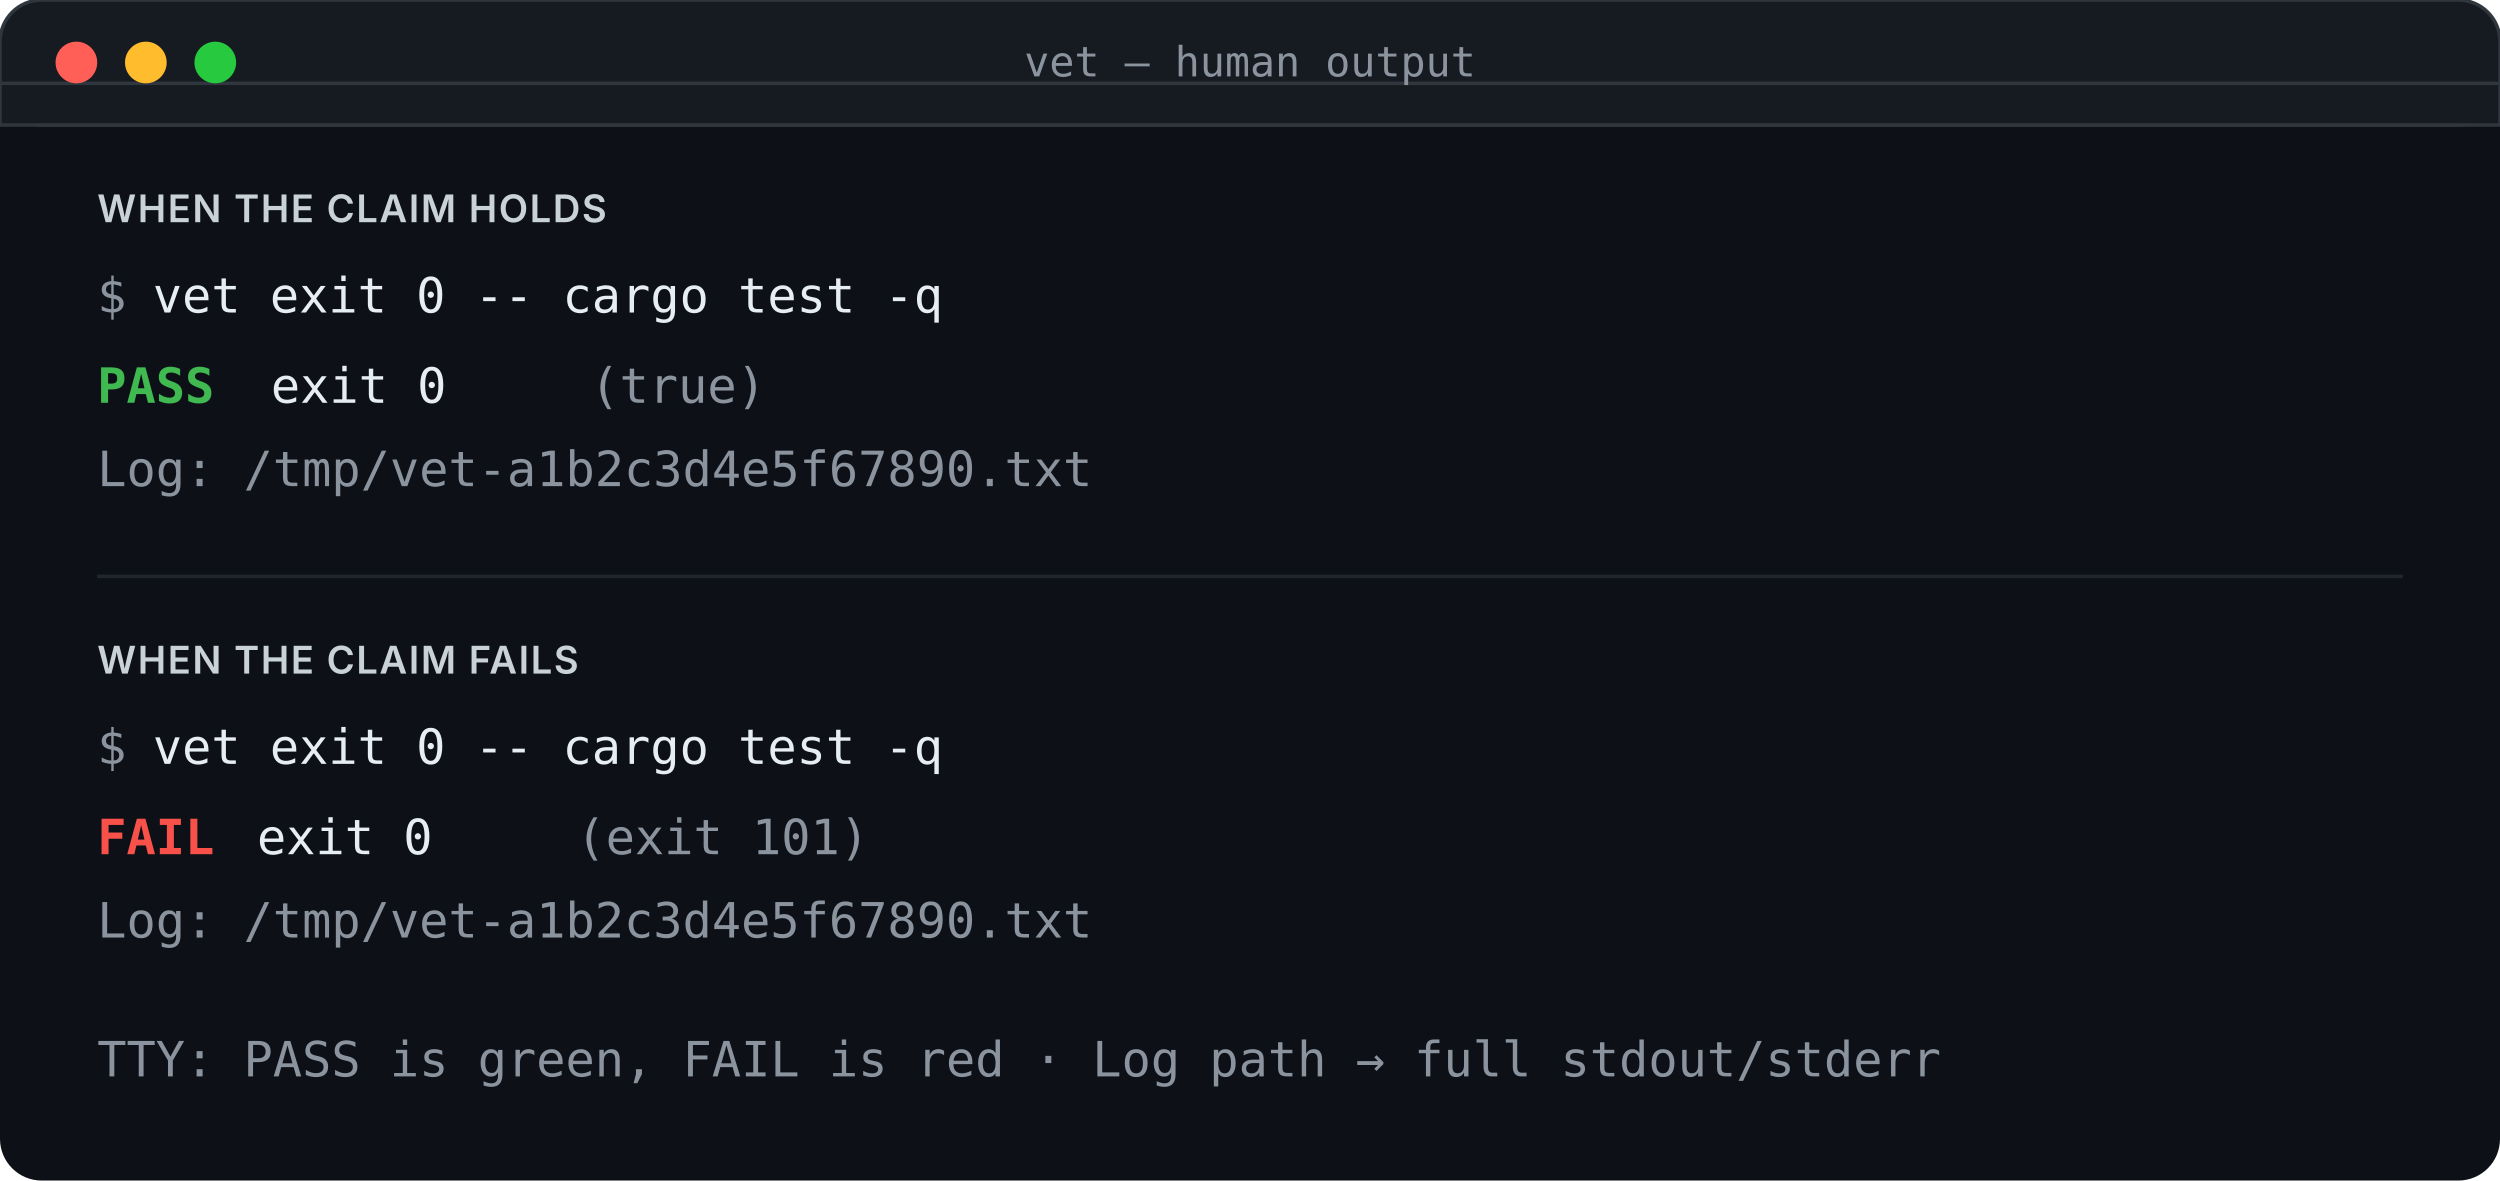
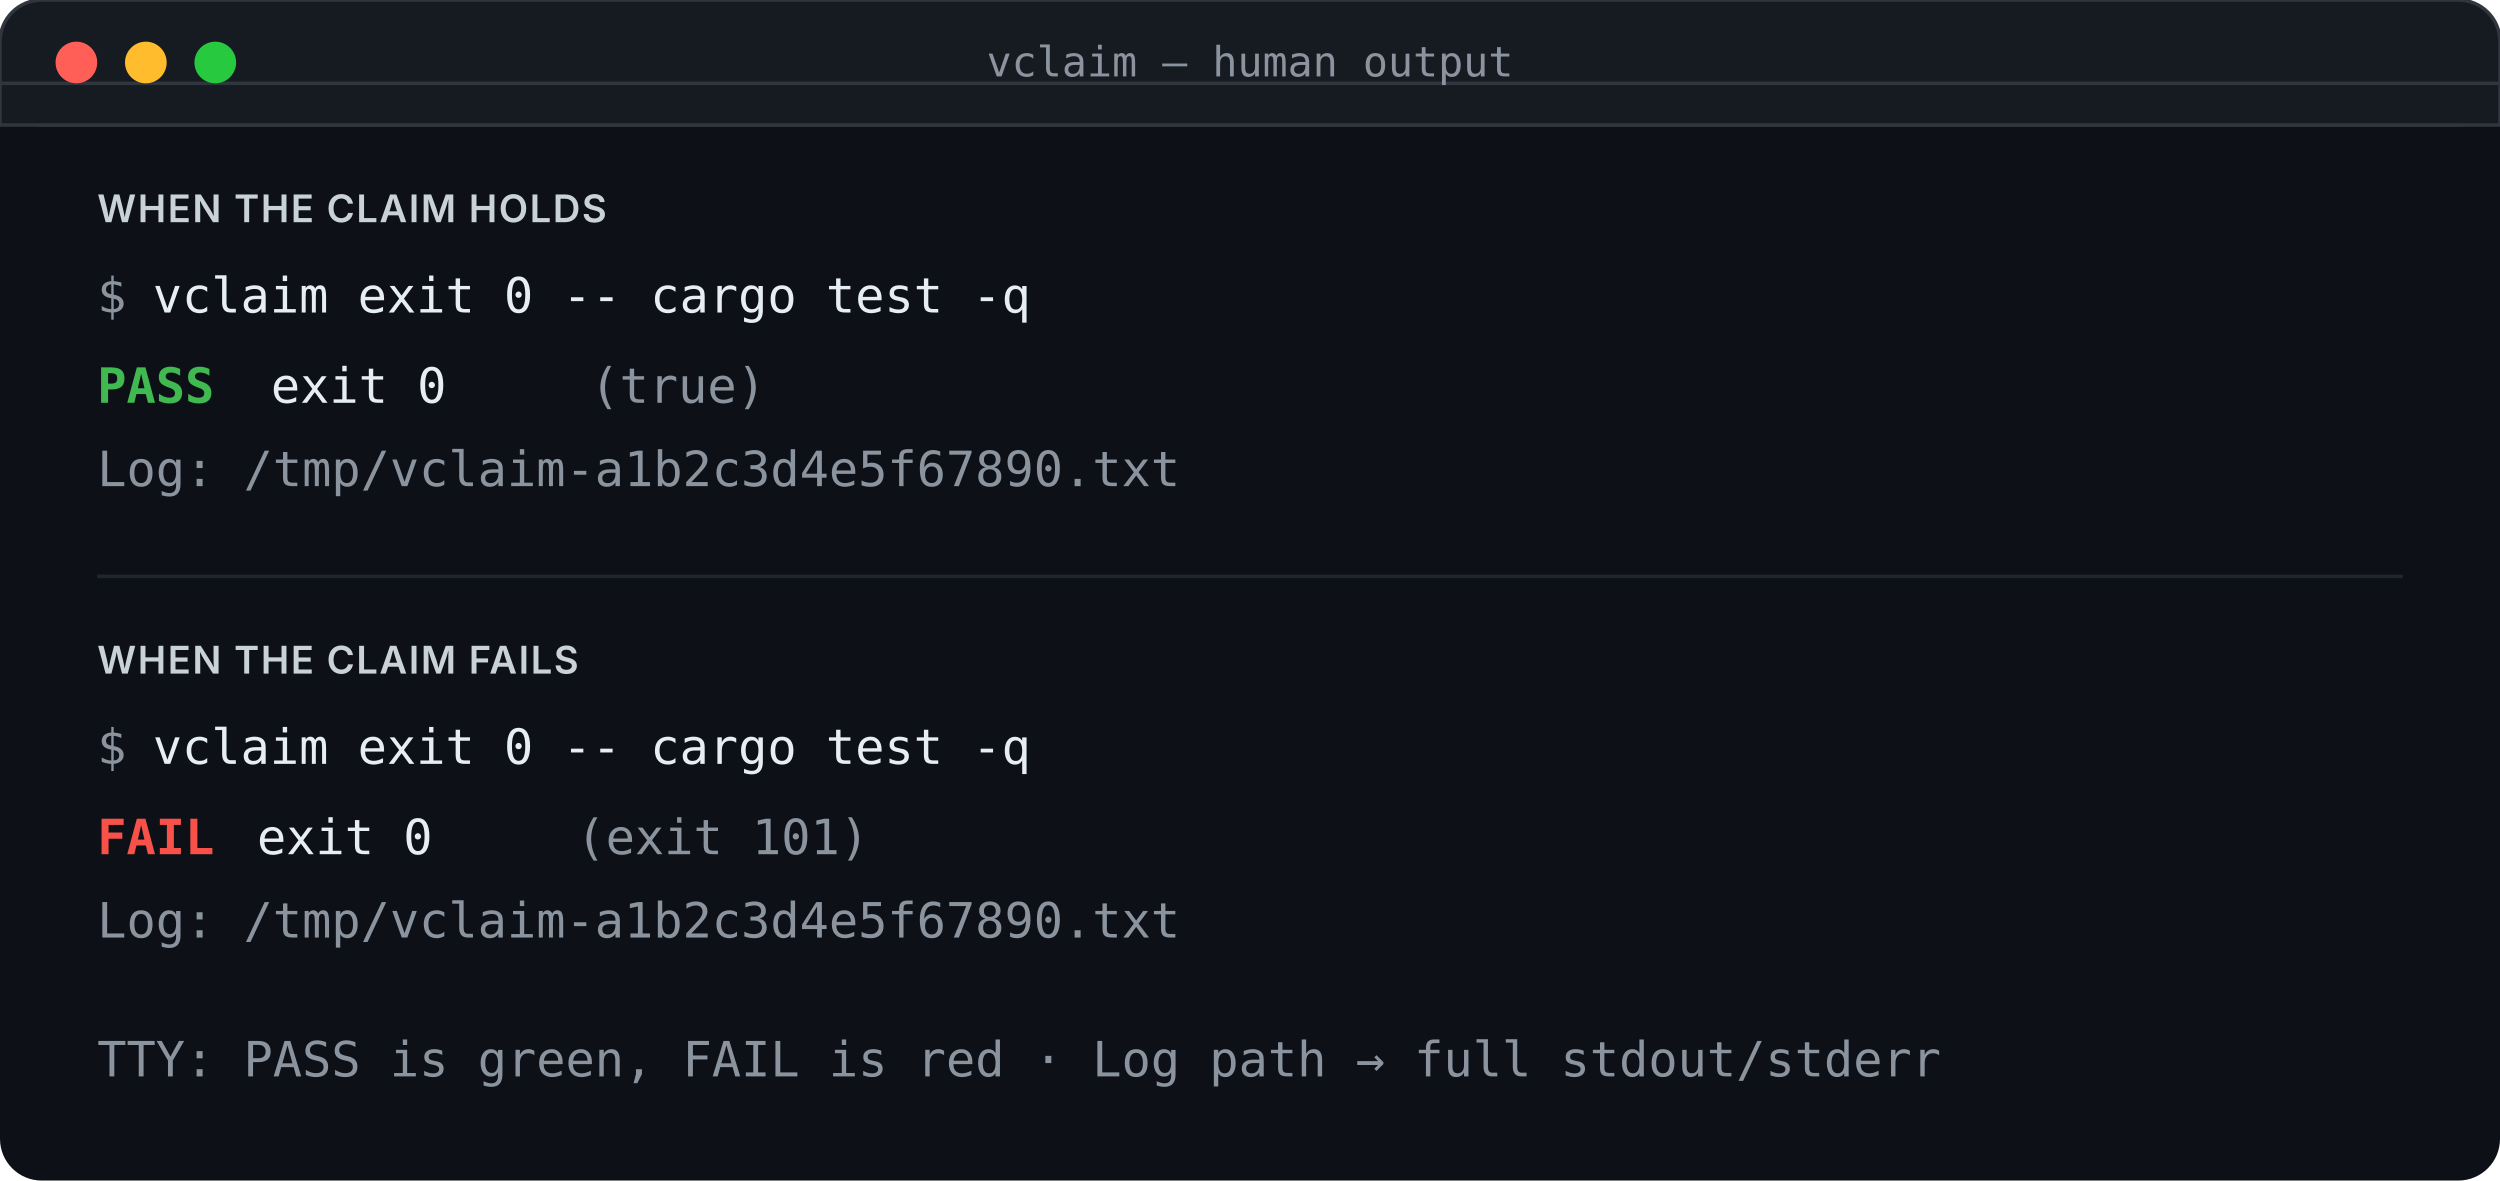
- <svg xmlns="http://www.w3.org/2000/svg" width="720" height="340" viewBox="0 0 720 340" role="img" aria-label="vet human output: PASS or FAIL, then Log path to full stdout/stderr">
+ <svg xmlns="http://www.w3.org/2000/svg" width="720" height="340" viewBox="0 0 720 340" role="img" aria-label="vclaim human output: PASS or FAIL, then Log path to full stdout/stderr">
  <defs>
    <style>
      .bg { fill: #0d1117; }
      .chrome { fill: #161b22; stroke: #30363d; stroke-width: 1; }
      .dot-r { fill: #ff5f56; }
      .dot-y { fill: #ffbd2e; }
      .dot-g { fill: #27c93f; }
      .title { fill: #8b949e; font: 12px ui-monospace, SFMono-Regular, Menlo, Monaco, Consolas, monospace; }
      .prompt { fill: #8b949e; font: 14px ui-monospace, SFMono-Regular, Menlo, Monaco, Consolas, monospace; }
      .cmd { fill: #e6edf3; font: 14px ui-monospace, SFMono-Regular, Menlo, Monaco, Consolas, monospace; }
      .pass { fill: #3fb950; font: 700 14px ui-monospace, SFMono-Regular, Menlo, Monaco, Consolas, monospace; }
      .fail { fill: #f85149; font: 700 14px ui-monospace, SFMono-Regular, Menlo, Monaco, Consolas, monospace; }
      .body { fill: #e6edf3; font: 14px ui-monospace, SFMono-Regular, Menlo, Monaco, Consolas, monospace; }
      .muted { fill: #8b949e; font: 14px ui-monospace, SFMono-Regular, Menlo, Monaco, Consolas, monospace; }
      .log { fill: #8b949e; font: 14px ui-monospace, SFMono-Regular, Menlo, Monaco, Consolas, monospace; }
      .label { fill: #c9d1d9; font: 600 11px ui-sans-serif, system-ui, -apple-system, Segoe UI, sans-serif; letter-spacing: 0.04em; }
    </style>
  </defs>
  <rect class="bg" x="0" y="0" width="720" height="340" rx="12" />
  <rect class="chrome" x="0" y="0" width="720" height="36" rx="12" />
  <rect class="chrome" x="0" y="24" width="720" height="12" />
  <circle class="dot-r" cx="22" cy="18" r="6" />
  <circle class="dot-y" cx="42" cy="18" r="6" />
  <circle class="dot-g" cx="62" cy="18" r="6" />
-   <text class="title" x="360" y="22" text-anchor="middle">vet — human output</text>
+   <text class="title" x="360" y="22" text-anchor="middle">vclaim — human output</text>
  <text class="label" x="28" y="64">WHEN THE CLAIM HOLDS</text>
  <text class="prompt" x="28" y="90">$</text>
-   <text class="cmd" x="44" y="90">vet exit 0 -- cargo test -q</text>
+   <text class="cmd" x="44" y="90">vclaim exit 0 -- cargo test -q</text>
  <text class="pass" x="28" y="116">PASS</text>
  <text class="body" x="78" y="116"> exit 0  </text>
  <text class="muted" x="170" y="116">(true)</text>
-   <text class="log" x="28" y="140">Log: /tmp/vet-a1b2c3d4e5f67890.txt</text>
+   <text class="log" x="28" y="140">Log: /tmp/vclaim-a1b2c3d4e5f67890.txt</text>
  <line x1="28" y1="166" x2="692" y2="166" stroke="#21262d" stroke-width="1" />
  <text class="label" x="28" y="194">WHEN THE CLAIM FAILS</text>
  <text class="prompt" x="28" y="220">$</text>
-   <text class="cmd" x="44" y="220">vet exit 0 -- cargo test -q</text>
+   <text class="cmd" x="44" y="220">vclaim exit 0 -- cargo test -q</text>
  <text class="fail" x="28" y="246">FAIL</text>
  <text class="body" x="74" y="246"> exit 0  </text>
  <text class="muted" x="166" y="246">(exit 101)</text>
-   <text class="log" x="28" y="270">Log: /tmp/vet-a1b2c3d4e5f67890.txt</text>
+   <text class="log" x="28" y="270">Log: /tmp/vclaim-a1b2c3d4e5f67890.txt</text>
  <text class="muted" x="28" y="310">TTY: PASS is green, FAIL is red · Log path → full stdout/stderr</text>
</svg>
